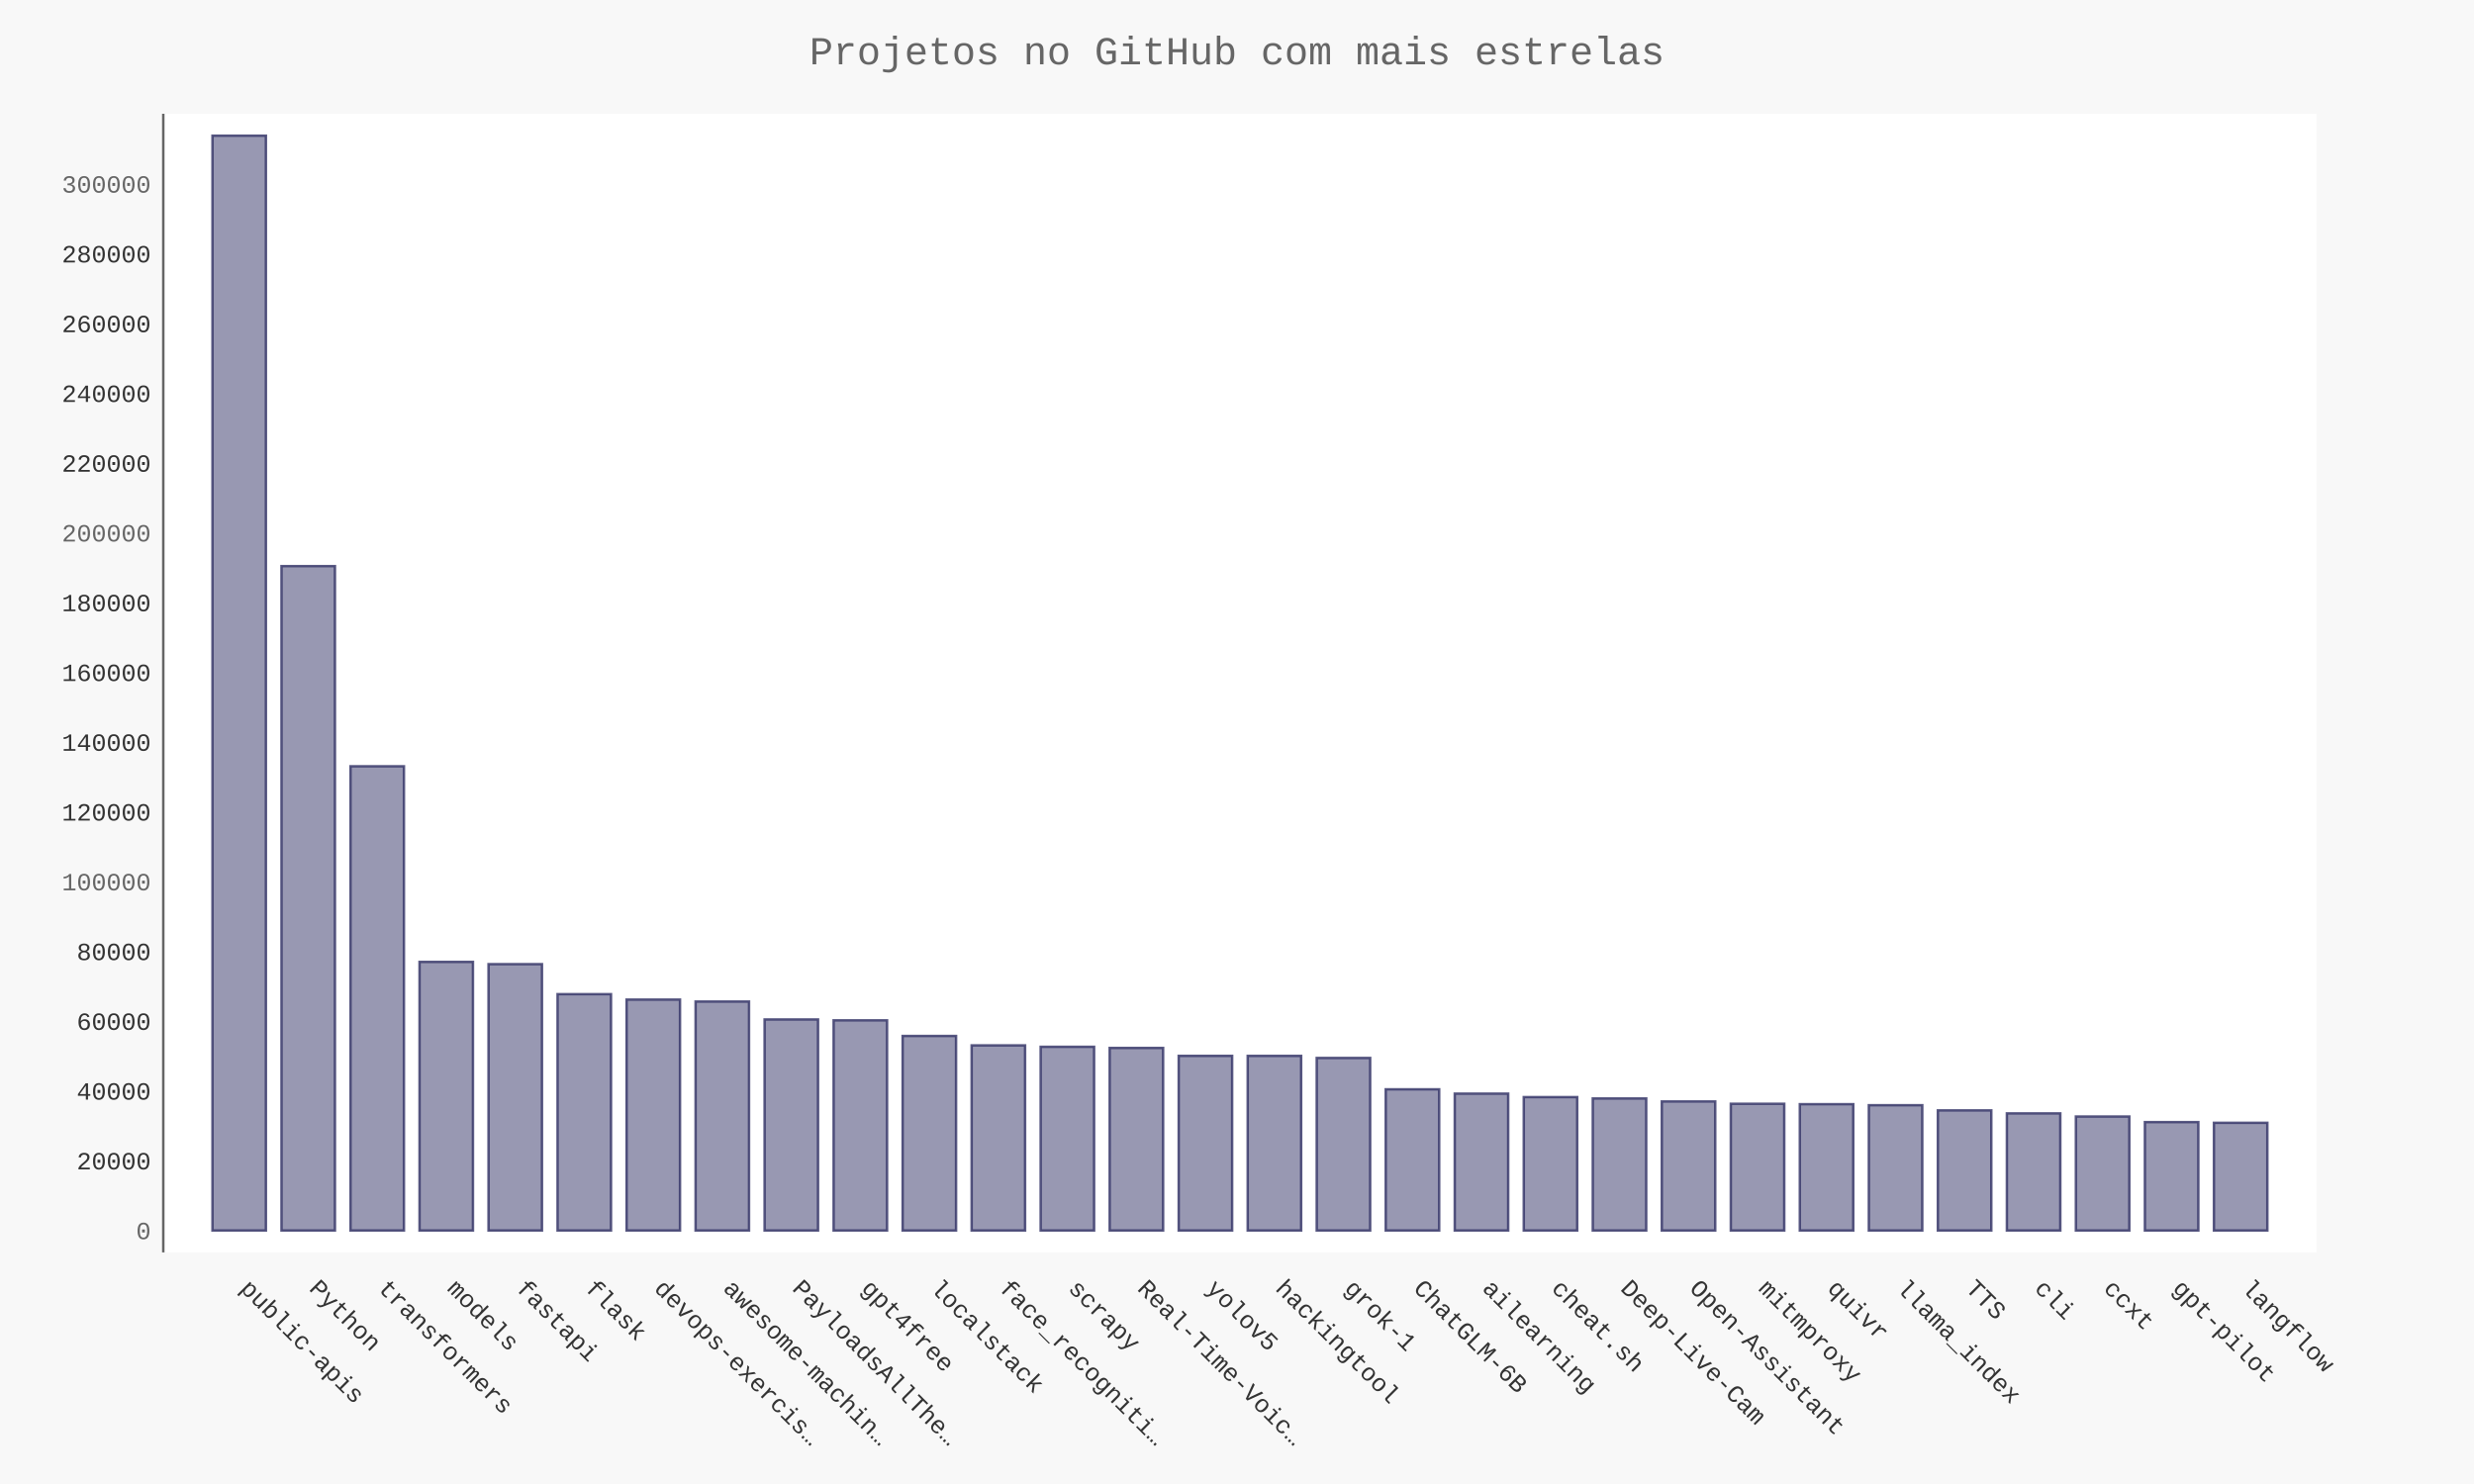
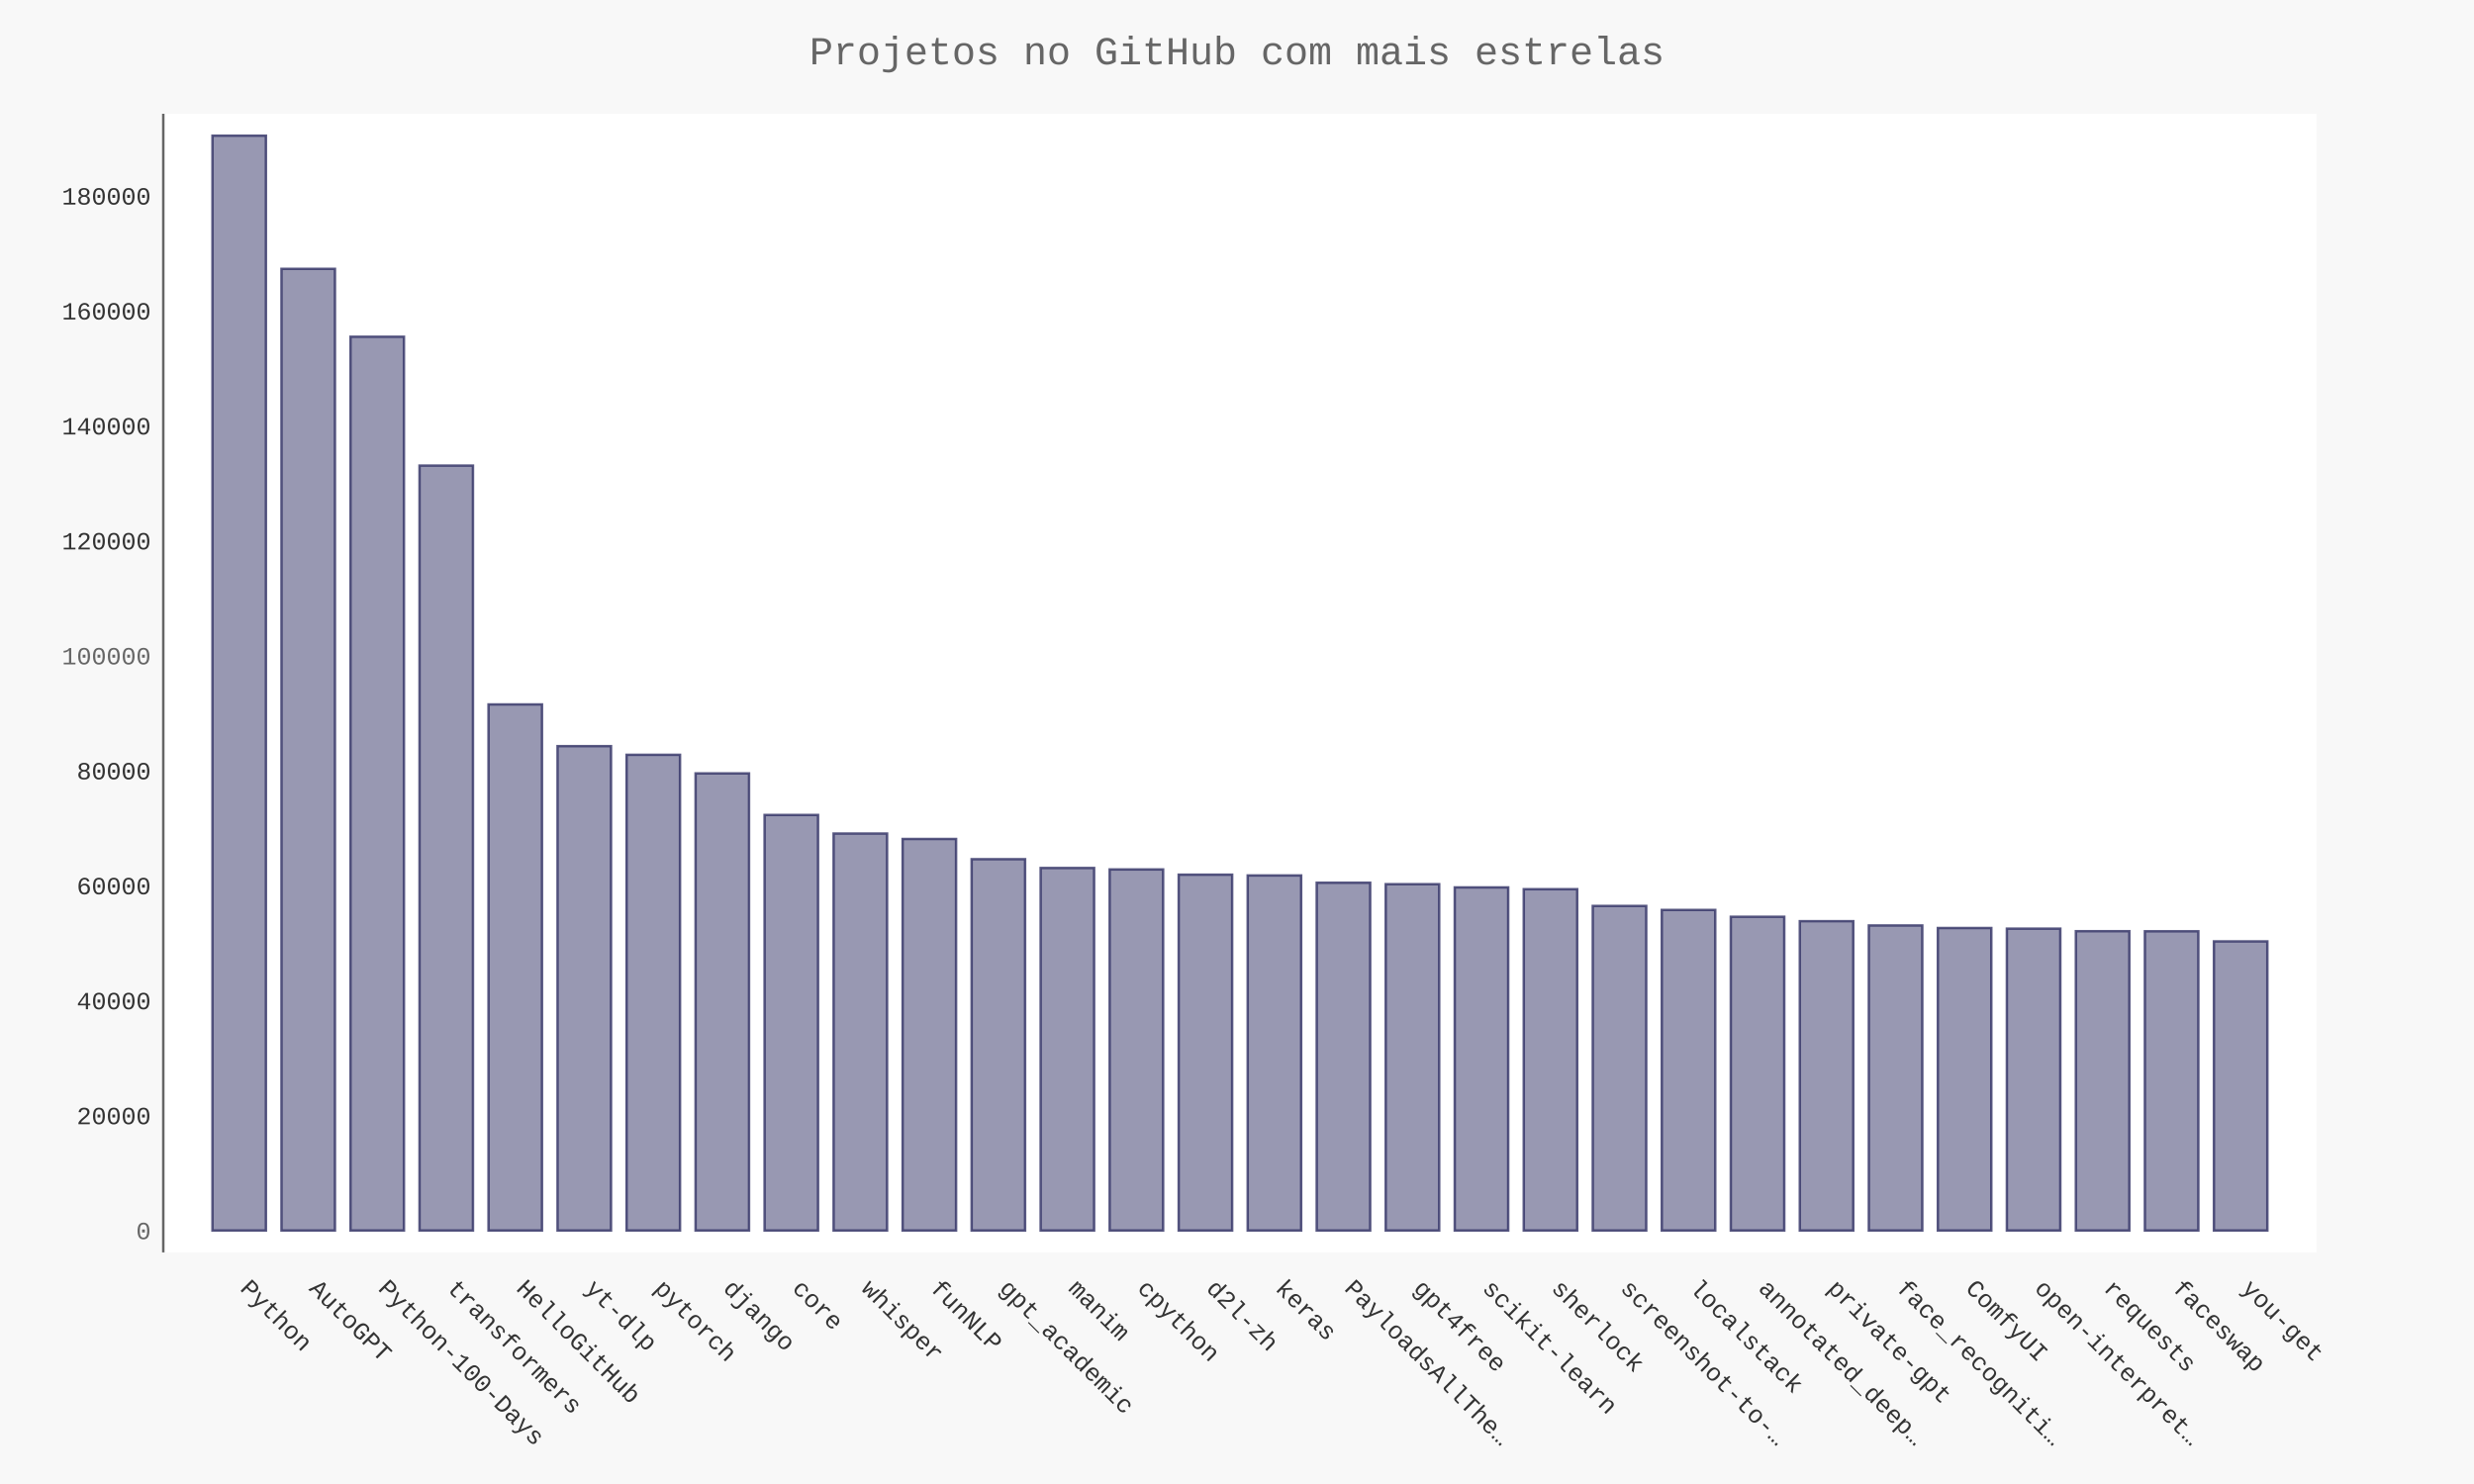
- <svg xmlns="http://www.w3.org/2000/svg" id="chart-03187dc1-e67e-4088-8d4b-64202e409df5" class="pygal-chart" viewBox="0 0 1000 600">
+ <svg xmlns="http://www.w3.org/2000/svg" xmlns:xlink="http://www.w3.org/1999/xlink" id="chart-41164a78-4253-4825-9a92-2f7c86fd4b85" class="pygal-chart" viewBox="0 0 1000 600">
  <defs>
-     <style type="text/css">#chart-03187dc1-e67e-4088-8d4b-64202e409df5{-webkit-user-select:none;-webkit-font-smoothing:antialiased;font-family:Consolas,"Liberation Mono",Menlo,Courier,monospace}#chart-03187dc1-e67e-4088-8d4b-64202e409df5 .title{font-family:Consolas,"Liberation Mono",Menlo,Courier,monospace;font-size:16px}#chart-03187dc1-e67e-4088-8d4b-64202e409df5 .legends .legend text{font-family:Consolas,"Liberation Mono",Menlo,Courier,monospace;font-size:14px}#chart-03187dc1-e67e-4088-8d4b-64202e409df5 .axis text{font-family:Consolas,"Liberation Mono",Menlo,Courier,monospace;font-size:10px}#chart-03187dc1-e67e-4088-8d4b-64202e409df5 .axis text.major{font-family:Consolas,"Liberation Mono",Menlo,Courier,monospace;font-size:10px}#chart-03187dc1-e67e-4088-8d4b-64202e409df5 .text-overlay text.value{font-family:Consolas,"Liberation Mono",Menlo,Courier,monospace;font-size:16px}#chart-03187dc1-e67e-4088-8d4b-64202e409df5 .text-overlay text.label{font-family:Consolas,"Liberation Mono",Menlo,Courier,monospace;font-size:10px}#chart-03187dc1-e67e-4088-8d4b-64202e409df5 .tooltip{font-family:Consolas,"Liberation Mono",Menlo,Courier,monospace;font-size:14px}#chart-03187dc1-e67e-4088-8d4b-64202e409df5 text.no_data{font-family:Consolas,"Liberation Mono",Menlo,Courier,monospace;font-size:64px}
- #chart-03187dc1-e67e-4088-8d4b-64202e409df5{background-color:#f8f8f8}#chart-03187dc1-e67e-4088-8d4b-64202e409df5 path,#chart-03187dc1-e67e-4088-8d4b-64202e409df5 line,#chart-03187dc1-e67e-4088-8d4b-64202e409df5 rect,#chart-03187dc1-e67e-4088-8d4b-64202e409df5 circle{-webkit-transition:250ms ease-in;-moz-transition:250ms ease-in;transition:250ms ease-in}#chart-03187dc1-e67e-4088-8d4b-64202e409df5 .graph &gt; .background{fill:#f8f8f8}#chart-03187dc1-e67e-4088-8d4b-64202e409df5 .plot &gt; .background{fill:#ffffff}#chart-03187dc1-e67e-4088-8d4b-64202e409df5 .graph{fill:#333}#chart-03187dc1-e67e-4088-8d4b-64202e409df5 text.no_data{fill:#666}#chart-03187dc1-e67e-4088-8d4b-64202e409df5 .title{fill:#666}#chart-03187dc1-e67e-4088-8d4b-64202e409df5 .legends .legend text{fill:#333}#chart-03187dc1-e67e-4088-8d4b-64202e409df5 .legends .legend:hover text{fill:#666}#chart-03187dc1-e67e-4088-8d4b-64202e409df5 .axis .line{stroke:#666}#chart-03187dc1-e67e-4088-8d4b-64202e409df5 .axis .guide.line{stroke:rgba(0,0,0,0.5)}#chart-03187dc1-e67e-4088-8d4b-64202e409df5 .axis .major.line{stroke:#333}#chart-03187dc1-e67e-4088-8d4b-64202e409df5 .axis text.major{fill:#666}#chart-03187dc1-e67e-4088-8d4b-64202e409df5 .axis.y .guides:hover .guide.line,#chart-03187dc1-e67e-4088-8d4b-64202e409df5 .line-graph .axis.x .guides:hover .guide.line,#chart-03187dc1-e67e-4088-8d4b-64202e409df5 .stackedline-graph .axis.x .guides:hover .guide.line,#chart-03187dc1-e67e-4088-8d4b-64202e409df5 .xy-graph .axis.x .guides:hover .guide.line{stroke:#666}#chart-03187dc1-e67e-4088-8d4b-64202e409df5 .axis .guides:hover text{fill:#666}#chart-03187dc1-e67e-4088-8d4b-64202e409df5 .reactive{fill-opacity:.5;stroke-opacity:.8;stroke-width:1}#chart-03187dc1-e67e-4088-8d4b-64202e409df5 .ci{stroke:#333}#chart-03187dc1-e67e-4088-8d4b-64202e409df5 .reactive.active,#chart-03187dc1-e67e-4088-8d4b-64202e409df5 .active .reactive{fill-opacity:.9;stroke-opacity:.9;stroke-width:4}#chart-03187dc1-e67e-4088-8d4b-64202e409df5 .ci .reactive.active{stroke-width:1.5}#chart-03187dc1-e67e-4088-8d4b-64202e409df5 .series text{fill:#666}#chart-03187dc1-e67e-4088-8d4b-64202e409df5 .tooltip rect{fill:#ffffff;stroke:#666;-webkit-transition:opacity 250ms ease-in;-moz-transition:opacity 250ms ease-in;transition:opacity 250ms ease-in}#chart-03187dc1-e67e-4088-8d4b-64202e409df5 .tooltip .label{fill:#333}#chart-03187dc1-e67e-4088-8d4b-64202e409df5 .tooltip .label{fill:#333}#chart-03187dc1-e67e-4088-8d4b-64202e409df5 .tooltip .legend{font-size:.8em;fill:rgba(0,0,0,0.5)}#chart-03187dc1-e67e-4088-8d4b-64202e409df5 .tooltip .x_label{font-size:.6em;fill:#666}#chart-03187dc1-e67e-4088-8d4b-64202e409df5 .tooltip .xlink{font-size:.5em;text-decoration:underline}#chart-03187dc1-e67e-4088-8d4b-64202e409df5 .tooltip .value{font-size:1.5em}#chart-03187dc1-e67e-4088-8d4b-64202e409df5 .bound{font-size:.5em}#chart-03187dc1-e67e-4088-8d4b-64202e409df5 .max-value{font-size:.75em;fill:rgba(0,0,0,0.5)}#chart-03187dc1-e67e-4088-8d4b-64202e409df5 .map-element{fill:#ffffff;stroke:rgba(0,0,0,0.5) !important}#chart-03187dc1-e67e-4088-8d4b-64202e409df5 .map-element .reactive{fill-opacity:inherit;stroke-opacity:inherit}#chart-03187dc1-e67e-4088-8d4b-64202e409df5 .color-0,#chart-03187dc1-e67e-4088-8d4b-64202e409df5 .color-0 a:visited{stroke:#333366;fill:#333366}#chart-03187dc1-e67e-4088-8d4b-64202e409df5 .text-overlay .color-0 text{fill:black}
- #chart-03187dc1-e67e-4088-8d4b-64202e409df5 text.no_data{text-anchor:middle}#chart-03187dc1-e67e-4088-8d4b-64202e409df5 .guide.line{fill:none}#chart-03187dc1-e67e-4088-8d4b-64202e409df5 .centered{text-anchor:middle}#chart-03187dc1-e67e-4088-8d4b-64202e409df5 .title{text-anchor:middle}#chart-03187dc1-e67e-4088-8d4b-64202e409df5 .legends .legend text{fill-opacity:1}#chart-03187dc1-e67e-4088-8d4b-64202e409df5 .axis.x text{text-anchor:middle}#chart-03187dc1-e67e-4088-8d4b-64202e409df5 .axis.x:not(.web) text[transform]{text-anchor:start}#chart-03187dc1-e67e-4088-8d4b-64202e409df5 .axis.x:not(.web) text[transform].backwards{text-anchor:end}#chart-03187dc1-e67e-4088-8d4b-64202e409df5 .axis.y text{text-anchor:end}#chart-03187dc1-e67e-4088-8d4b-64202e409df5 .axis.y text[transform].backwards{text-anchor:start}#chart-03187dc1-e67e-4088-8d4b-64202e409df5 .axis.y2 text{text-anchor:start}#chart-03187dc1-e67e-4088-8d4b-64202e409df5 .axis.y2 text[transform].backwards{text-anchor:end}#chart-03187dc1-e67e-4088-8d4b-64202e409df5 .axis .guide.line{stroke-dasharray:4,4;stroke:black}#chart-03187dc1-e67e-4088-8d4b-64202e409df5 .axis .major.guide.line{stroke-dasharray:6,6;stroke:black}#chart-03187dc1-e67e-4088-8d4b-64202e409df5 .horizontal .axis.y .guide.line,#chart-03187dc1-e67e-4088-8d4b-64202e409df5 .horizontal .axis.y2 .guide.line,#chart-03187dc1-e67e-4088-8d4b-64202e409df5 .vertical .axis.x .guide.line{opacity:0}#chart-03187dc1-e67e-4088-8d4b-64202e409df5 .horizontal .axis.always_show .guide.line,#chart-03187dc1-e67e-4088-8d4b-64202e409df5 .vertical .axis.always_show .guide.line{opacity:1 !important}#chart-03187dc1-e67e-4088-8d4b-64202e409df5 .axis.y .guides:hover .guide.line,#chart-03187dc1-e67e-4088-8d4b-64202e409df5 .axis.y2 .guides:hover .guide.line,#chart-03187dc1-e67e-4088-8d4b-64202e409df5 .axis.x .guides:hover .guide.line{opacity:1}#chart-03187dc1-e67e-4088-8d4b-64202e409df5 .axis .guides:hover text{opacity:1}#chart-03187dc1-e67e-4088-8d4b-64202e409df5 .nofill{fill:none}#chart-03187dc1-e67e-4088-8d4b-64202e409df5 .subtle-fill{fill-opacity:.2}#chart-03187dc1-e67e-4088-8d4b-64202e409df5 .dot{stroke-width:1px;fill-opacity:1;stroke-opacity:1}#chart-03187dc1-e67e-4088-8d4b-64202e409df5 .dot.active{stroke-width:5px}#chart-03187dc1-e67e-4088-8d4b-64202e409df5 .dot.negative{fill:transparent}#chart-03187dc1-e67e-4088-8d4b-64202e409df5 text,#chart-03187dc1-e67e-4088-8d4b-64202e409df5 tspan{stroke:none !important}#chart-03187dc1-e67e-4088-8d4b-64202e409df5 .series text.active{opacity:1}#chart-03187dc1-e67e-4088-8d4b-64202e409df5 .tooltip rect{fill-opacity:.95;stroke-width:.5}#chart-03187dc1-e67e-4088-8d4b-64202e409df5 .tooltip text{fill-opacity:1}#chart-03187dc1-e67e-4088-8d4b-64202e409df5 .showable{visibility:hidden}#chart-03187dc1-e67e-4088-8d4b-64202e409df5 .showable.shown{visibility:visible}#chart-03187dc1-e67e-4088-8d4b-64202e409df5 .gauge-background{fill:rgba(229,229,229,1);stroke:none}#chart-03187dc1-e67e-4088-8d4b-64202e409df5 .bg-lines{stroke:#f8f8f8;stroke-width:2px}</style>
+     <style type="text/css">#chart-41164a78-4253-4825-9a92-2f7c86fd4b85{-webkit-user-select:none;-webkit-font-smoothing:antialiased;font-family:Consolas,"Liberation Mono",Menlo,Courier,monospace}#chart-41164a78-4253-4825-9a92-2f7c86fd4b85 .title{font-family:Consolas,"Liberation Mono",Menlo,Courier,monospace;font-size:16px}#chart-41164a78-4253-4825-9a92-2f7c86fd4b85 .legends .legend text{font-family:Consolas,"Liberation Mono",Menlo,Courier,monospace;font-size:14px}#chart-41164a78-4253-4825-9a92-2f7c86fd4b85 .axis text{font-family:Consolas,"Liberation Mono",Menlo,Courier,monospace;font-size:10px}#chart-41164a78-4253-4825-9a92-2f7c86fd4b85 .axis text.major{font-family:Consolas,"Liberation Mono",Menlo,Courier,monospace;font-size:10px}#chart-41164a78-4253-4825-9a92-2f7c86fd4b85 .text-overlay text.value{font-family:Consolas,"Liberation Mono",Menlo,Courier,monospace;font-size:16px}#chart-41164a78-4253-4825-9a92-2f7c86fd4b85 .text-overlay text.label{font-family:Consolas,"Liberation Mono",Menlo,Courier,monospace;font-size:10px}#chart-41164a78-4253-4825-9a92-2f7c86fd4b85 .tooltip{font-family:Consolas,"Liberation Mono",Menlo,Courier,monospace;font-size:14px}#chart-41164a78-4253-4825-9a92-2f7c86fd4b85 text.no_data{font-family:Consolas,"Liberation Mono",Menlo,Courier,monospace;font-size:64px}
+ #chart-41164a78-4253-4825-9a92-2f7c86fd4b85{background-color:#f8f8f8}#chart-41164a78-4253-4825-9a92-2f7c86fd4b85 path,#chart-41164a78-4253-4825-9a92-2f7c86fd4b85 line,#chart-41164a78-4253-4825-9a92-2f7c86fd4b85 rect,#chart-41164a78-4253-4825-9a92-2f7c86fd4b85 circle{-webkit-transition:250ms ease-in;-moz-transition:250ms ease-in;transition:250ms ease-in}#chart-41164a78-4253-4825-9a92-2f7c86fd4b85 .graph &gt; .background{fill:#f8f8f8}#chart-41164a78-4253-4825-9a92-2f7c86fd4b85 .plot &gt; .background{fill:#ffffff}#chart-41164a78-4253-4825-9a92-2f7c86fd4b85 .graph{fill:#333}#chart-41164a78-4253-4825-9a92-2f7c86fd4b85 text.no_data{fill:#666}#chart-41164a78-4253-4825-9a92-2f7c86fd4b85 .title{fill:#666}#chart-41164a78-4253-4825-9a92-2f7c86fd4b85 .legends .legend text{fill:#333}#chart-41164a78-4253-4825-9a92-2f7c86fd4b85 .legends .legend:hover text{fill:#666}#chart-41164a78-4253-4825-9a92-2f7c86fd4b85 .axis .line{stroke:#666}#chart-41164a78-4253-4825-9a92-2f7c86fd4b85 .axis .guide.line{stroke:rgba(0,0,0,0.5)}#chart-41164a78-4253-4825-9a92-2f7c86fd4b85 .axis .major.line{stroke:#333}#chart-41164a78-4253-4825-9a92-2f7c86fd4b85 .axis text.major{fill:#666}#chart-41164a78-4253-4825-9a92-2f7c86fd4b85 .axis.y .guides:hover .guide.line,#chart-41164a78-4253-4825-9a92-2f7c86fd4b85 .line-graph .axis.x .guides:hover .guide.line,#chart-41164a78-4253-4825-9a92-2f7c86fd4b85 .stackedline-graph .axis.x .guides:hover .guide.line,#chart-41164a78-4253-4825-9a92-2f7c86fd4b85 .xy-graph .axis.x .guides:hover .guide.line{stroke:#666}#chart-41164a78-4253-4825-9a92-2f7c86fd4b85 .axis .guides:hover text{fill:#666}#chart-41164a78-4253-4825-9a92-2f7c86fd4b85 .reactive{fill-opacity:.5;stroke-opacity:.8;stroke-width:1}#chart-41164a78-4253-4825-9a92-2f7c86fd4b85 .ci{stroke:#333}#chart-41164a78-4253-4825-9a92-2f7c86fd4b85 .reactive.active,#chart-41164a78-4253-4825-9a92-2f7c86fd4b85 .active .reactive{fill-opacity:.9;stroke-opacity:.9;stroke-width:4}#chart-41164a78-4253-4825-9a92-2f7c86fd4b85 .ci .reactive.active{stroke-width:1.5}#chart-41164a78-4253-4825-9a92-2f7c86fd4b85 .series text{fill:#666}#chart-41164a78-4253-4825-9a92-2f7c86fd4b85 .tooltip rect{fill:#ffffff;stroke:#666;-webkit-transition:opacity 250ms ease-in;-moz-transition:opacity 250ms ease-in;transition:opacity 250ms ease-in}#chart-41164a78-4253-4825-9a92-2f7c86fd4b85 .tooltip .label{fill:#333}#chart-41164a78-4253-4825-9a92-2f7c86fd4b85 .tooltip .label{fill:#333}#chart-41164a78-4253-4825-9a92-2f7c86fd4b85 .tooltip .legend{font-size:.8em;fill:rgba(0,0,0,0.5)}#chart-41164a78-4253-4825-9a92-2f7c86fd4b85 .tooltip .x_label{font-size:.6em;fill:#666}#chart-41164a78-4253-4825-9a92-2f7c86fd4b85 .tooltip .xlink{font-size:.5em;text-decoration:underline}#chart-41164a78-4253-4825-9a92-2f7c86fd4b85 .tooltip .value{font-size:1.5em}#chart-41164a78-4253-4825-9a92-2f7c86fd4b85 .bound{font-size:.5em}#chart-41164a78-4253-4825-9a92-2f7c86fd4b85 .max-value{font-size:.75em;fill:rgba(0,0,0,0.5)}#chart-41164a78-4253-4825-9a92-2f7c86fd4b85 .map-element{fill:#ffffff;stroke:rgba(0,0,0,0.5) !important}#chart-41164a78-4253-4825-9a92-2f7c86fd4b85 .map-element .reactive{fill-opacity:inherit;stroke-opacity:inherit}#chart-41164a78-4253-4825-9a92-2f7c86fd4b85 .color-0,#chart-41164a78-4253-4825-9a92-2f7c86fd4b85 .color-0 a:visited{stroke:#333366;fill:#333366}#chart-41164a78-4253-4825-9a92-2f7c86fd4b85 .text-overlay .color-0 text{fill:black}
+ #chart-41164a78-4253-4825-9a92-2f7c86fd4b85 text.no_data{text-anchor:middle}#chart-41164a78-4253-4825-9a92-2f7c86fd4b85 .guide.line{fill:none}#chart-41164a78-4253-4825-9a92-2f7c86fd4b85 .centered{text-anchor:middle}#chart-41164a78-4253-4825-9a92-2f7c86fd4b85 .title{text-anchor:middle}#chart-41164a78-4253-4825-9a92-2f7c86fd4b85 .legends .legend text{fill-opacity:1}#chart-41164a78-4253-4825-9a92-2f7c86fd4b85 .axis.x text{text-anchor:middle}#chart-41164a78-4253-4825-9a92-2f7c86fd4b85 .axis.x:not(.web) text[transform]{text-anchor:start}#chart-41164a78-4253-4825-9a92-2f7c86fd4b85 .axis.x:not(.web) text[transform].backwards{text-anchor:end}#chart-41164a78-4253-4825-9a92-2f7c86fd4b85 .axis.y text{text-anchor:end}#chart-41164a78-4253-4825-9a92-2f7c86fd4b85 .axis.y text[transform].backwards{text-anchor:start}#chart-41164a78-4253-4825-9a92-2f7c86fd4b85 .axis.y2 text{text-anchor:start}#chart-41164a78-4253-4825-9a92-2f7c86fd4b85 .axis.y2 text[transform].backwards{text-anchor:end}#chart-41164a78-4253-4825-9a92-2f7c86fd4b85 .axis .guide.line{stroke-dasharray:4,4;stroke:black}#chart-41164a78-4253-4825-9a92-2f7c86fd4b85 .axis .major.guide.line{stroke-dasharray:6,6;stroke:black}#chart-41164a78-4253-4825-9a92-2f7c86fd4b85 .horizontal .axis.y .guide.line,#chart-41164a78-4253-4825-9a92-2f7c86fd4b85 .horizontal .axis.y2 .guide.line,#chart-41164a78-4253-4825-9a92-2f7c86fd4b85 .vertical .axis.x .guide.line{opacity:0}#chart-41164a78-4253-4825-9a92-2f7c86fd4b85 .horizontal .axis.always_show .guide.line,#chart-41164a78-4253-4825-9a92-2f7c86fd4b85 .vertical .axis.always_show .guide.line{opacity:1 !important}#chart-41164a78-4253-4825-9a92-2f7c86fd4b85 .axis.y .guides:hover .guide.line,#chart-41164a78-4253-4825-9a92-2f7c86fd4b85 .axis.y2 .guides:hover .guide.line,#chart-41164a78-4253-4825-9a92-2f7c86fd4b85 .axis.x .guides:hover .guide.line{opacity:1}#chart-41164a78-4253-4825-9a92-2f7c86fd4b85 .axis .guides:hover text{opacity:1}#chart-41164a78-4253-4825-9a92-2f7c86fd4b85 .nofill{fill:none}#chart-41164a78-4253-4825-9a92-2f7c86fd4b85 .subtle-fill{fill-opacity:.2}#chart-41164a78-4253-4825-9a92-2f7c86fd4b85 .dot{stroke-width:1px;fill-opacity:1;stroke-opacity:1}#chart-41164a78-4253-4825-9a92-2f7c86fd4b85 .dot.active{stroke-width:5px}#chart-41164a78-4253-4825-9a92-2f7c86fd4b85 .dot.negative{fill:transparent}#chart-41164a78-4253-4825-9a92-2f7c86fd4b85 text,#chart-41164a78-4253-4825-9a92-2f7c86fd4b85 tspan{stroke:none !important}#chart-41164a78-4253-4825-9a92-2f7c86fd4b85 .series text.active{opacity:1}#chart-41164a78-4253-4825-9a92-2f7c86fd4b85 .tooltip rect{fill-opacity:.95;stroke-width:.5}#chart-41164a78-4253-4825-9a92-2f7c86fd4b85 .tooltip text{fill-opacity:1}#chart-41164a78-4253-4825-9a92-2f7c86fd4b85 .showable{visibility:hidden}#chart-41164a78-4253-4825-9a92-2f7c86fd4b85 .showable.shown{visibility:visible}#chart-41164a78-4253-4825-9a92-2f7c86fd4b85 .gauge-background{fill:rgba(229,229,229,1);stroke:none}#chart-41164a78-4253-4825-9a92-2f7c86fd4b85 .bg-lines{stroke:#f8f8f8;stroke-width:2px}</style>
  </defs>
  <g class="graph bar-graph vertical">
    <rect x="0" y="0" width="1000" height="600" class="background" />
    <g transform="translate(66, 46)" class="plot">
      <rect x="0" y="0" width="870.36" height="460.36" class="background" />
      <g class="axis y">
        <g class="guides">
          <text x="-5" y="455.007" class="major">0</text>
        </g>
        <g class="guides">
-           <text x="-5" y="426.799" class="">20000</text>
-         </g>
-         <g class="guides">
-           <text x="-5" y="398.591" class="">40000</text>
-         </g>
-         <g class="guides">
-           <text x="-5" y="370.383" class="">60000</text>
-         </g>
-         <g class="guides">
-           <text x="-5" y="342.175" class="">80000</text>
-         </g>
-         <g class="guides">
-           <text x="-5" y="313.966" class="major">100000</text>
-         </g>
-         <g class="guides">
-           <text x="-5" y="285.758" class="">120000</text>
-         </g>
-         <g class="guides">
-           <text x="-5" y="257.55" class="">140000</text>
-         </g>
-         <g class="guides">
-           <text x="-5" y="229.342" class="">160000</text>
-         </g>
-         <g class="guides">
-           <text x="-5" y="201.134" class="">180000</text>
-         </g>
-         <g class="guides">
-           <text x="-5" y="172.925" class="major">200000</text>
-         </g>
-         <g class="guides">
-           <text x="-5" y="144.717" class="">220000</text>
-         </g>
-         <g class="guides">
-           <text x="-5" y="116.509" class="">240000</text>
-         </g>
-         <g class="guides">
-           <text x="-5" y="88.301" class="">260000</text>
-         </g>
-         <g class="guides">
-           <text x="-5" y="60.093" class="">280000</text>
-         </g>
-         <g class="guides">
-           <text x="-5" y="31.884" class="major">300000</text>
+           <text x="-5" y="408.529" class="">20000</text>
+         </g>
+         <g class="guides">
+           <text x="-5" y="362.05" class="">40000</text>
+         </g>
+         <g class="guides">
+           <text x="-5" y="315.571" class="">60000</text>
+         </g>
+         <g class="guides">
+           <text x="-5" y="269.092" class="">80000</text>
+         </g>
+         <g class="guides">
+           <text x="-5" y="222.614" class="major">100000</text>
+         </g>
+         <g class="guides">
+           <text x="-5" y="176.135" class="">120000</text>
+         </g>
+         <g class="guides">
+           <text x="-5" y="129.656" class="">140000</text>
+         </g>
+         <g class="guides">
+           <text x="-5" y="83.177" class="">160000</text>
+         </g>
+         <g class="guides">
+           <text x="-5" y="36.699" class="">180000</text>
        </g>
      </g>
      <g class="axis x">
        <path d="M0 0 v460.36" class="line" />
        <g class="guides">
          <path d="M30.686 0 v460.36" class="guide line" />
-           <text x="30.686" y="475.36" class="" transform="rotate(45 30.68578 475.3604)">public-apis</text>
+           <text x="30.686" y="475.36" class="" transform="rotate(45 30.68578 475.3604)">Python</text>
        </g>
        <g class="guides">
          <path d="M58.582 0 v460.36" class="guide line" />
-           <text x="58.582" y="475.36" class="" transform="rotate(45 58.58195 475.3604)">Python</text>
+           <text x="58.582" y="475.36" class="" transform="rotate(45 58.58195 475.3604)">AutoGPT</text>
        </g>
        <g class="guides">
          <path d="M86.478 0 v460.36" class="guide line" />
-           <text x="86.478" y="475.36" class="" transform="rotate(45 86.47812 475.3604)">transformers</text>
+           <text x="86.478" y="475.36" class="" transform="rotate(45 86.47812 475.3604)">Python-100-Days</text>
        </g>
        <g class="guides">
          <path d="M114.374 0 v460.36" class="guide line" />
-           <text x="114.374" y="475.36" class="" transform="rotate(45 114.3743 475.3604)">models</text>
+           <text x="114.374" y="475.36" class="" transform="rotate(45 114.3743 475.3604)">transformers</text>
        </g>
        <g class="guides">
          <path d="M142.27 0 v460.36" class="guide line" />
-           <text x="142.27" y="475.36" class="" transform="rotate(45 142.2704 475.3604)">fastapi</text>
+           <text x="142.27" y="475.36" class="" transform="rotate(45 142.2704 475.3604)">HelloGitHub</text>
        </g>
        <g class="guides">
          <path d="M170.167 0 v460.36" class="guide line" />
-           <text x="170.167" y="475.36" class="" transform="rotate(45 170.1666 475.3604)">flask</text>
+           <text x="170.167" y="475.36" class="" transform="rotate(45 170.1666 475.3604)">yt-dlp</text>
        </g>
        <g class="guides">
          <path d="M198.063 0 v460.36" class="guide line" />
-           <text x="198.063" y="475.36" class="" transform="rotate(45 198.0628 475.3604)">devops-exercis…</text>
+           <text x="198.063" y="475.36" class="" transform="rotate(45 198.0628 475.3604)">pytorch</text>
        </g>
        <g class="guides">
          <path d="M225.959 0 v460.36" class="guide line" />
-           <text x="225.959" y="475.36" class="" transform="rotate(45 225.9589 475.3604)">awesome-machin…</text>
+           <text x="225.959" y="475.36" class="" transform="rotate(45 225.9589 475.3604)">django</text>
        </g>
        <g class="guides">
          <path d="M253.855 0 v460.36" class="guide line" />
-           <text x="253.855" y="475.36" class="" transform="rotate(45 253.8551 475.3604)">PayloadsAllThe…</text>
+           <text x="253.855" y="475.36" class="" transform="rotate(45 253.8551 475.3604)">core</text>
        </g>
        <g class="guides">
          <path d="M281.751 0 v460.36" class="guide line" />
-           <text x="281.751" y="475.36" class="" transform="rotate(45 281.7513 475.3604)">gpt4free</text>
+           <text x="281.751" y="475.36" class="" transform="rotate(45 281.7513 475.3604)">whisper</text>
        </g>
        <g class="guides">
          <path d="M309.647 0 v460.36" class="guide line" />
-           <text x="309.647" y="475.36" class="" transform="rotate(45 309.6474 475.3604)">localstack</text>
+           <text x="309.647" y="475.36" class="" transform="rotate(45 309.6474 475.3604)">funNLP</text>
        </g>
        <g class="guides">
          <path d="M337.544 0 v460.36" class="guide line" />
-           <text x="337.544" y="475.36" class="" transform="rotate(45 337.5436 475.3604)">face_recogniti…</text>
+           <text x="337.544" y="475.36" class="" transform="rotate(45 337.5436 475.3604)">gpt_academic</text>
        </g>
        <g class="guides">
          <path d="M365.44 0 v460.36" class="guide line" />
-           <text x="365.44" y="475.36" class="" transform="rotate(45 365.4398 475.3604)">scrapy</text>
+           <text x="365.44" y="475.36" class="" transform="rotate(45 365.4398 475.3604)">manim</text>
        </g>
        <g class="guides">
          <path d="M393.336 0 v460.36" class="guide line" />
-           <text x="393.336" y="475.36" class="" transform="rotate(45 393.3359 475.3604)">Real-Time-Voic…</text>
+           <text x="393.336" y="475.36" class="" transform="rotate(45 393.3359 475.3604)">cpython</text>
        </g>
        <g class="guides">
          <path d="M421.232 0 v460.36" class="guide line" />
-           <text x="421.232" y="475.36" class="" transform="rotate(45 421.2321 475.3604)">yolov5</text>
+           <text x="421.232" y="475.36" class="" transform="rotate(45 421.2321 475.3604)">d2l-zh</text>
        </g>
        <g class="guides">
          <path d="M449.128 0 v460.36" class="guide line" />
-           <text x="449.128" y="475.36" class="" transform="rotate(45 449.1283 475.3604)">hackingtool</text>
+           <text x="449.128" y="475.36" class="" transform="rotate(45 449.1283 475.3604)">keras</text>
        </g>
        <g class="guides">
          <path d="M477.024 0 v460.36" class="guide line" />
-           <text x="477.024" y="475.36" class="" transform="rotate(45 477.0244 475.3604)">grok-1</text>
+           <text x="477.024" y="475.36" class="" transform="rotate(45 477.0244 475.3604)">PayloadsAllThe…</text>
        </g>
        <g class="guides">
          <path d="M504.921 0 v460.36" class="guide line" />
-           <text x="504.921" y="475.36" class="" transform="rotate(45 504.9206 475.3604)">ChatGLM-6B</text>
+           <text x="504.921" y="475.36" class="" transform="rotate(45 504.9206 475.3604)">gpt4free</text>
        </g>
        <g class="guides">
          <path d="M532.817 0 v460.36" class="guide line" />
-           <text x="532.817" y="475.36" class="" transform="rotate(45 532.8168 475.3604)">ailearning</text>
+           <text x="532.817" y="475.36" class="" transform="rotate(45 532.8168 475.3604)">scikit-learn</text>
        </g>
        <g class="guides">
          <path d="M560.713 0 v460.36" class="guide line" />
-           <text x="560.713" y="475.36" class="" transform="rotate(45 560.7129 475.3604)">cheat.sh</text>
+           <text x="560.713" y="475.36" class="" transform="rotate(45 560.7129 475.3604)">sherlock</text>
        </g>
        <g class="guides">
          <path d="M588.609 0 v460.36" class="guide line" />
-           <text x="588.609" y="475.36" class="" transform="rotate(45 588.6091 475.3604)">Deep-Live-Cam</text>
+           <text x="588.609" y="475.36" class="" transform="rotate(45 588.6091 475.3604)">screenshot-to-…</text>
        </g>
        <g class="guides">
          <path d="M616.505 0 v460.36" class="guide line" />
-           <text x="616.505" y="475.36" class="" transform="rotate(45 616.5053 475.3604)">Open-Assistant</text>
+           <text x="616.505" y="475.36" class="" transform="rotate(45 616.5053 475.3604)">localstack</text>
        </g>
        <g class="guides">
          <path d="M644.401 0 v460.36" class="guide line" />
-           <text x="644.401" y="475.36" class="" transform="rotate(45 644.4014 475.3604)">mitmproxy</text>
+           <text x="644.401" y="475.36" class="" transform="rotate(45 644.4014 475.3604)">annotated_deep…</text>
        </g>
        <g class="guides">
          <path d="M672.298 0 v460.36" class="guide line" />
-           <text x="672.298" y="475.36" class="" transform="rotate(45 672.2976 475.3604)">quivr</text>
+           <text x="672.298" y="475.36" class="" transform="rotate(45 672.2976 475.3604)">private-gpt</text>
        </g>
        <g class="guides">
          <path d="M700.194 0 v460.36" class="guide line" />
-           <text x="700.194" y="475.36" class="" transform="rotate(45 700.1938 475.3604)">llama_index</text>
+           <text x="700.194" y="475.36" class="" transform="rotate(45 700.1938 475.3604)">face_recogniti…</text>
        </g>
        <g class="guides">
          <path d="M728.09 0 v460.36" class="guide line" />
-           <text x="728.09" y="475.36" class="" transform="rotate(45 728.0899 475.3604)">TTS</text>
+           <text x="728.09" y="475.36" class="" transform="rotate(45 728.0899 475.3604)">ComfyUI</text>
        </g>
        <g class="guides">
          <path d="M755.986 0 v460.36" class="guide line" />
-           <text x="755.986" y="475.36" class="" transform="rotate(45 755.9861 475.3604)">cli</text>
+           <text x="755.986" y="475.36" class="" transform="rotate(45 755.9861 475.3604)">open-interpret…</text>
        </g>
        <g class="guides">
          <path d="M783.882 0 v460.36" class="guide line" />
-           <text x="783.882" y="475.36" class="" transform="rotate(45 783.8823 475.3604)">ccxt</text>
+           <text x="783.882" y="475.36" class="" transform="rotate(45 783.8823 475.3604)">requests</text>
        </g>
        <g class="guides">
          <path d="M811.778 0 v460.36" class="guide line" />
-           <text x="811.778" y="475.36" class="" transform="rotate(45 811.7784 475.3604)">gpt-pilot</text>
+           <text x="811.778" y="475.36" class="" transform="rotate(45 811.7784 475.3604)">faceswap</text>
        </g>
        <g class="guides">
          <path d="M839.675 0 v460.36" class="guide line" />
-           <text x="839.675" y="475.36" class="" transform="rotate(45 839.6746 475.3604)">langflow</text>
+           <text x="839.675" y="475.36" class="" transform="rotate(45 839.6746 475.3604)">you-get</text>
        </g>
      </g>
      <g class="series serie-0 color-0">
        <g class="bars">
          <g class="bar">
-             <rect x="19.884" y="8.853" rx="0" ry="0" width="21.603" height="442.654" class="rect reactive tooltip-trigger" />
-           </g>
-           <g class="bar">
-             <rect x="47.781" y="182.884" rx="0" ry="0" width="21.603" height="268.624" class="rect reactive tooltip-trigger" />
-           </g>
-           <g class="bar">
-             <rect x="75.677" y="263.817" rx="0" ry="0" width="21.603" height="187.69" class="rect reactive tooltip-trigger" />
-           </g>
-           <g class="bar">
-             <rect x="103.573" y="342.906" rx="0" ry="0" width="21.603" height="108.602" class="rect reactive tooltip-trigger" />
-           </g>
-           <g class="bar">
-             <rect x="131.469" y="343.815" rx="0" ry="0" width="21.603" height="107.692" class="rect reactive tooltip-trigger" />
-           </g>
-           <g class="bar">
-             <rect x="159.365" y="355.946" rx="0" ry="0" width="21.603" height="95.561" class="rect reactive tooltip-trigger" />
-           </g>
-           <g class="bar">
-             <rect x="187.261" y="358.145" rx="0" ry="0" width="21.603" height="93.362" class="rect reactive tooltip-trigger" />
-           </g>
-           <g class="bar">
-             <rect x="215.158" y="358.938" rx="0" ry="0" width="21.603" height="92.569" class="rect reactive tooltip-trigger" />
-           </g>
-           <g class="bar">
-             <rect x="243.054" y="366.176" rx="0" ry="0" width="21.603" height="85.331" class="rect reactive tooltip-trigger" />
-           </g>
-           <g class="bar">
-             <rect x="270.95" y="366.53" rx="0" ry="0" width="21.603" height="84.977" class="rect reactive tooltip-trigger" />
-           </g>
-           <g class="bar">
-             <rect x="298.846" y="372.849" rx="0" ry="0" width="21.603" height="78.659" class="rect reactive tooltip-trigger" />
-           </g>
-           <g class="bar">
-             <rect x="326.742" y="376.658" rx="0" ry="0" width="21.603" height="74.849" class="rect reactive tooltip-trigger" />
-           </g>
-           <g class="bar">
-             <rect x="354.638" y="377.231" rx="0" ry="0" width="21.603" height="74.276" class="rect reactive tooltip-trigger" />
-           </g>
-           <g class="bar">
-             <rect x="382.535" y="377.695" rx="0" ry="0" width="21.603" height="73.812" class="rect reactive tooltip-trigger" />
-           </g>
-           <g class="bar">
-             <rect x="410.431" y="380.899" rx="0" ry="0" width="21.603" height="70.608" class="rect reactive tooltip-trigger" />
-           </g>
-           <g class="bar">
-             <rect x="438.327" y="380.905" rx="0" ry="0" width="21.603" height="70.602" class="rect reactive tooltip-trigger" />
-           </g>
-           <g class="bar">
-             <rect x="466.223" y="381.744" rx="0" ry="0" width="21.603" height="69.763" class="rect reactive tooltip-trigger" />
-           </g>
-           <g class="bar">
-             <rect x="494.119" y="394.414" rx="0" ry="0" width="21.603" height="57.093" class="rect reactive tooltip-trigger" />
-           </g>
-           <g class="bar">
-             <rect x="522.015" y="396.168" rx="0" ry="0" width="21.603" height="55.339" class="rect reactive tooltip-trigger" />
-           </g>
-           <g class="bar">
-             <rect x="549.912" y="397.568" rx="0" ry="0" width="21.603" height="53.94" class="rect reactive tooltip-trigger" />
-           </g>
-           <g class="bar">
-             <rect x="577.808" y="398.12" rx="0" ry="0" width="21.603" height="53.387" class="rect reactive tooltip-trigger" />
-           </g>
-           <g class="bar">
-             <rect x="605.704" y="399.331" rx="0" ry="0" width="21.603" height="52.177" class="rect reactive tooltip-trigger" />
-           </g>
-           <g class="bar">
-             <rect x="633.6" y="400.263" rx="0" ry="0" width="21.603" height="51.244" class="rect reactive tooltip-trigger" />
-           </g>
-           <g class="bar">
-             <rect x="661.496" y="400.428" rx="0" ry="0" width="21.603" height="51.079" class="rect reactive tooltip-trigger" />
-           </g>
-           <g class="bar">
-             <rect x="689.392" y="400.843" rx="0" ry="0" width="21.603" height="50.665" class="rect reactive tooltip-trigger" />
-           </g>
-           <g class="bar">
-             <rect x="717.289" y="402.938" rx="0" ry="0" width="21.603" height="48.569" class="rect reactive tooltip-trigger" />
-           </g>
-           <g class="bar">
-             <rect x="745.185" y="404.15" rx="0" ry="0" width="21.603" height="47.357" class="rect reactive tooltip-trigger" />
-           </g>
-           <g class="bar">
-             <rect x="773.081" y="405.421" rx="0" ry="0" width="21.603" height="46.087" class="rect reactive tooltip-trigger" />
-           </g>
-           <g class="bar">
-             <rect x="800.977" y="407.675" rx="0" ry="0" width="21.603" height="43.833" class="rect reactive tooltip-trigger" />
-           </g>
-           <g class="bar">
-             <rect x="828.873" y="407.955" rx="0" ry="0" width="21.603" height="43.552" class="rect reactive tooltip-trigger" />
+             <a target="_blank" xlink:href="https://github.com/TheAlgorithms/Python">
+               <rect x="19.884" y="8.853" rx="0" ry="0" width="21.603" height="442.654" class="rect reactive tooltip-trigger" />
+             </a>
+           </g>
+           <g class="bar">
+             <a target="_blank" xlink:href="https://github.com/Significant-Gravitas/AutoGPT">
+               <rect x="47.781" y="62.699" rx="0" ry="0" width="21.603" height="388.809" class="rect reactive tooltip-trigger" />
+             </a>
+           </g>
+           <g class="bar">
+             <a target="_blank" xlink:href="https://github.com/jackfrued/Python-100-Days">
+               <rect x="75.677" y="90.156" rx="0" ry="0" width="21.603" height="361.351" class="rect reactive tooltip-trigger" />
+             </a>
+           </g>
+           <g class="bar">
+             <a target="_blank" xlink:href="https://github.com/huggingface/transformers">
+               <rect x="103.573" y="142.247" rx="0" ry="0" width="21.603" height="309.26" class="rect reactive tooltip-trigger" />
+             </a>
+           </g>
+           <g class="bar">
+             <a target="_blank" xlink:href="https://github.com/521xueweihan/HelloGitHub">
+               <rect x="131.469" y="238.807" rx="0" ry="0" width="21.603" height="212.701" class="rect reactive tooltip-trigger" />
+             </a>
+           </g>
+           <g class="bar">
+             <a target="_blank" xlink:href="https://github.com/yt-dlp/yt-dlp">
+               <rect x="159.365" y="255.674" rx="0" ry="0" width="21.603" height="195.834" class="rect reactive tooltip-trigger" />
+             </a>
+           </g>
+           <g class="bar">
+             <a target="_blank" xlink:href="https://github.com/pytorch/pytorch">
+               <rect x="187.261" y="259.176" rx="0" ry="0" width="21.603" height="192.331" class="rect reactive tooltip-trigger" />
+             </a>
+           </g>
+           <g class="bar">
+             <a target="_blank" xlink:href="https://github.com/django/django">
+               <rect x="215.158" y="266.694" rx="0" ry="0" width="21.603" height="184.813" class="rect reactive tooltip-trigger" />
+             </a>
+           </g>
+           <g class="bar">
+             <a target="_blank" xlink:href="https://github.com/home-assistant/core">
+               <rect x="243.054" y="283.501" rx="0" ry="0" width="21.603" height="168.007" class="rect reactive tooltip-trigger" />
+             </a>
+           </g>
+           <g class="bar">
+             <a target="_blank" xlink:href="https://github.com/openai/whisper">
+               <rect x="270.95" y="291.012" rx="0" ry="0" width="21.603" height="160.496" class="rect reactive tooltip-trigger" />
+             </a>
+           </g>
+           <g class="bar">
+             <a target="_blank" xlink:href="https://github.com/fighting41love/funNLP">
+               <rect x="298.846" y="293.208" rx="0" ry="0" width="21.603" height="158.3" class="rect reactive tooltip-trigger" />
+             </a>
+           </g>
+           <g class="bar">
+             <a target="_blank" xlink:href="https://github.com/binary-husky/gpt_academic">
+               <rect x="326.742" y="301.386" rx="0" ry="0" width="21.603" height="150.122" class="rect reactive tooltip-trigger" />
+             </a>
+           </g>
+           <g class="bar">
+             <a target="_blank" xlink:href="https://github.com/3b1b/manim">
+               <rect x="354.638" y="304.941" rx="0" ry="0" width="21.603" height="146.566" class="rect reactive tooltip-trigger" />
+             </a>
+           </g>
+           <g class="bar">
+             <a target="_blank" xlink:href="https://github.com/python/cpython">
+               <rect x="382.535" y="305.527" rx="0" ry="0" width="21.603" height="145.98" class="rect reactive tooltip-trigger" />
+             </a>
+           </g>
+           <g class="bar">
+             <a target="_blank" xlink:href="https://github.com/d2l-ai/d2l-zh">
+               <rect x="410.431" y="307.642" rx="0" ry="0" width="21.603" height="143.866" class="rect reactive tooltip-trigger" />
+             </a>
+           </g>
+           <g class="bar">
+             <a target="_blank" xlink:href="https://github.com/keras-team/keras">
+               <rect x="438.327" y="307.955" rx="0" ry="0" width="21.603" height="143.552" class="rect reactive tooltip-trigger" />
+             </a>
+           </g>
+           <g class="bar">
+             <a target="_blank" xlink:href="https://github.com/swisskyrepo/PayloadsAllTheThings">
+               <rect x="466.223" y="310.907" rx="0" ry="0" width="21.603" height="140.601" class="rect reactive tooltip-trigger" />
+             </a>
+           </g>
+           <g class="bar">
+             <a target="_blank" xlink:href="https://github.com/xtekky/gpt4free">
+               <rect x="494.119" y="311.49" rx="0" ry="0" width="21.603" height="140.017" class="rect reactive tooltip-trigger" />
+             </a>
+           </g>
+           <g class="bar">
+             <a target="_blank" xlink:href="https://github.com/scikit-learn/scikit-learn">
+               <rect x="522.015" y="312.785" rx="0" ry="0" width="21.603" height="138.723" class="rect reactive tooltip-trigger" />
+             </a>
+           </g>
+           <g class="bar">
+             <a target="_blank" xlink:href="https://github.com/sherlock-project/sherlock">
+               <rect x="549.912" y="313.512" rx="0" ry="0" width="21.603" height="137.995" class="rect reactive tooltip-trigger" />
+             </a>
+           </g>
+           <g class="bar">
+             <a target="_blank" xlink:href="https://github.com/abi/screenshot-to-code">
+               <rect x="577.808" y="320.282" rx="0" ry="0" width="21.603" height="131.226" class="rect reactive tooltip-trigger" />
+             </a>
+           </g>
+           <g class="bar">
+             <a target="_blank" xlink:href="https://github.com/localstack/localstack">
+               <rect x="605.704" y="321.901" rx="0" ry="0" width="21.603" height="129.606" class="rect reactive tooltip-trigger" />
+             </a>
+           </g>
+           <g class="bar">
+             <a target="_blank" xlink:href="https://github.com/labmlai/annotated_deep_learning_paper_implementations">
+               <rect x="633.6" y="324.66" rx="0" ry="0" width="21.603" height="126.847" class="rect reactive tooltip-trigger" />
+             </a>
+           </g>
+           <g class="bar">
+             <a target="_blank" xlink:href="https://github.com/zylon-ai/private-gpt">
+               <rect x="661.496" y="326.445" rx="0" ry="0" width="21.603" height="125.063" class="rect reactive tooltip-trigger" />
+             </a>
+           </g>
+           <g class="bar">
+             <a target="_blank" xlink:href="https://github.com/ageitgey/face_recognition">
+               <rect x="689.392" y="328.176" rx="0" ry="0" width="21.603" height="123.331" class="rect reactive tooltip-trigger" />
+             </a>
+           </g>
+           <g class="bar">
+             <a target="_blank" xlink:href="https://github.com/comfyanonymous/ComfyUI">
+               <rect x="717.289" y="329.203" rx="0" ry="0" width="21.603" height="122.304" class="rect reactive tooltip-trigger" />
+             </a>
+           </g>
+           <g class="bar">
+             <a target="_blank" xlink:href="https://github.com/OpenInterpreter/open-interpreter">
+               <rect x="745.185" y="329.463" rx="0" ry="0" width="21.603" height="122.044" class="rect reactive tooltip-trigger" />
+             </a>
+           </g>
+           <g class="bar">
+             <a target="_blank" xlink:href="https://github.com/psf/requests">
+               <rect x="773.081" y="330.488" rx="0" ry="0" width="21.603" height="121.019" class="rect reactive tooltip-trigger" />
+             </a>
+           </g>
+           <g class="bar">
+             <a target="_blank" xlink:href="https://github.com/deepfakes/faceswap">
+               <rect x="800.977" y="330.523" rx="0" ry="0" width="21.603" height="120.984" class="rect reactive tooltip-trigger" />
+             </a>
+           </g>
+           <g class="bar">
+             <a target="_blank" xlink:href="https://github.com/soimort/you-get">
+               <rect x="828.873" y="334.618" rx="0" ry="0" width="21.603" height="116.889" class="rect reactive tooltip-trigger" />
+             </a>
          </g>
        </g>
      </g>
    </g>
    <g class="titles">
      <text x="500.0" y="26" class="title plot_title">Projetos no GitHub com mais estrelas</text>
    </g>
    <g transform="translate(66, 46)" class="plot overlay">
      <g class="series serie-0 color-0" />
    </g>
    <g transform="translate(66, 46)" class="plot text-overlay">
      <g class="series serie-0 color-0" />
    </g>
    <g transform="translate(66, 46)" class="plot tooltip-overlay">
      <g transform="translate(0 0)" style="opacity: 0" class="tooltip">
        <rect rx="0" ry="0" width="0" height="0" class="tooltip-box" />
        <g class="text" />
      </g>
    </g>
  </g>
</svg>
